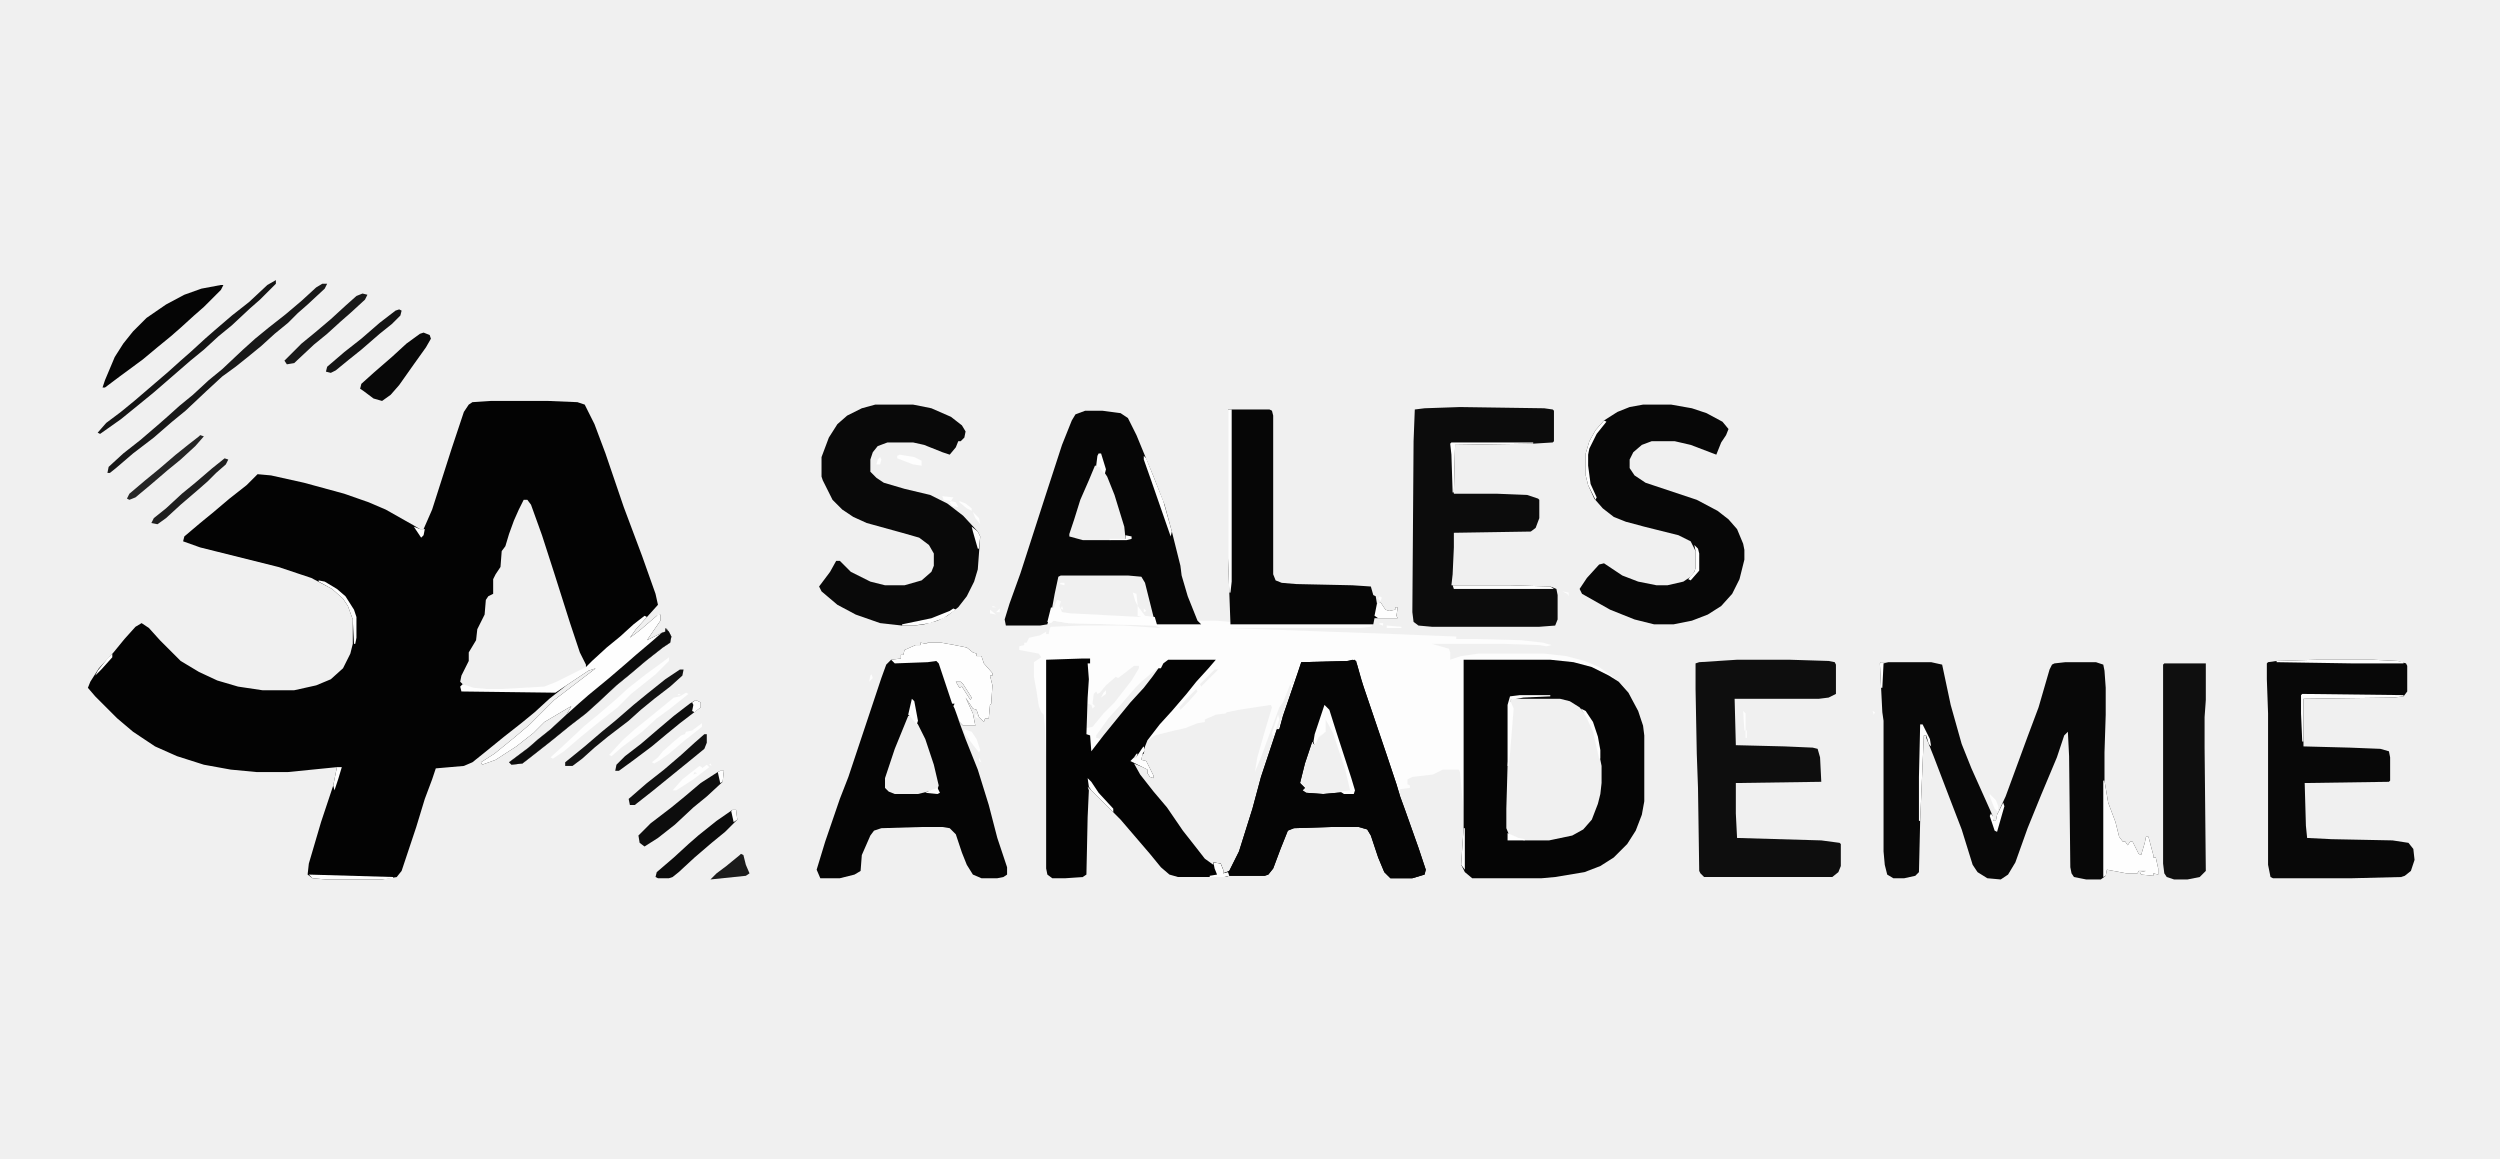
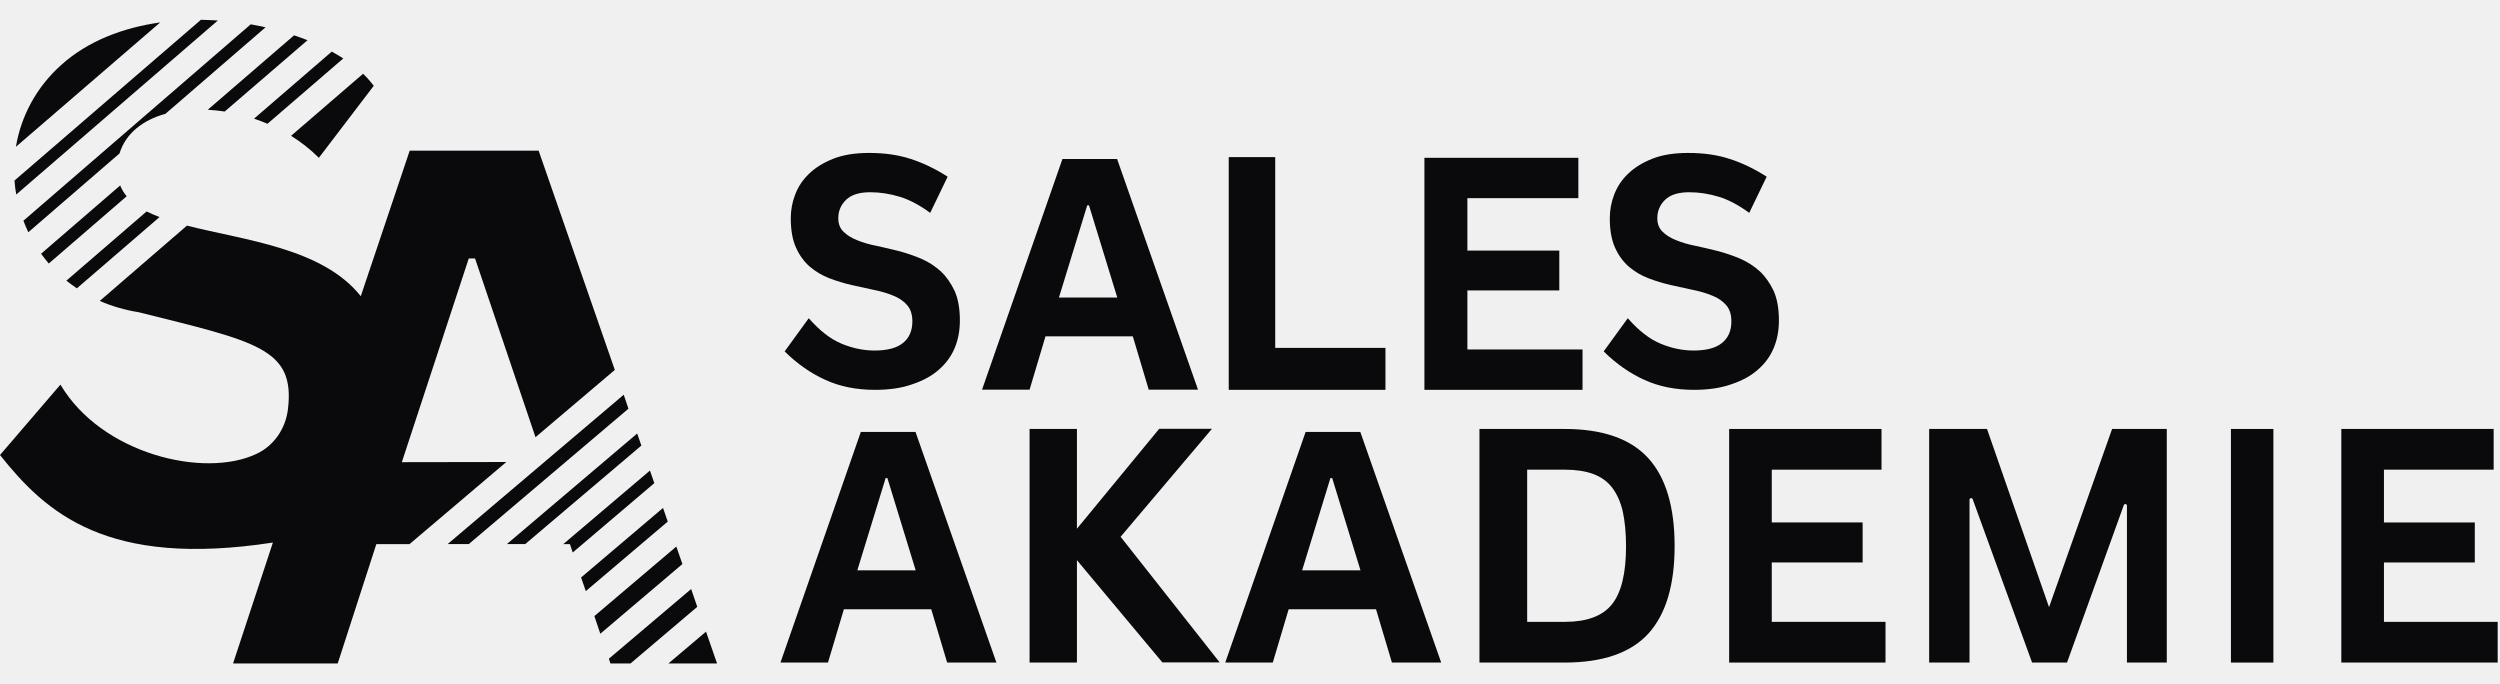
- <svg xmlns="http://www.w3.org/2000/svg" version="1.1" viewBox="0 0 2048 948" width="300" height="139">
-   <path transform="translate(1006,335)" d="m0 0h34l2 1 1 4v130l2 5 5 2 12 1 46 1 15 1 2 7 2 1 1 6 3-1 4 6 3 1 5-1v-2h2l-1 7 1 2h-19l-2 6-1 1-8 1h-111l139 5 50 2v2h15l38 1 18 2 7 2-4 1-6-1-29-1h-59l14 4 1 3v6l9-3 14-2h54l18 2 15 4 12 5 10 7 10 9 7 10 7 15 2 7 1 8v54l-2 11-5 13-7 11-11 11-11 7-13 5-24 4-11 1h-57l-6-5-3-6 1-16 1-14v-13l-3-33-1-2h-13l-8 4-17 2-4 2v4l2 1v2l-8 1-1 3 5 14 11 31 6 18-1 4-10 3h-18l-5-5-5-12-6-18-3-5-7-2h-22l-31 1-5 2-6 15-6 16-4 5-3 1h-29l-4 1h-38l-7-2-7-6-9-11-24-28-27-27 1 3-1 22-1 47-3 2-14 1h-11l-4-3-1-5v-88l-1-28-1-10-2-2-2-5-2-13-2-11v-12l6-4-2-3-16-3v-3l4-1v-2h2l2-4 9-2 5-3v2h2l1-5 1-1 25-1h35l30 2-5-2-71-2-12-2-5 3-6 1h-28l-1-5 4-13 9-25 20-62 14-43 8-20 3-5 8-3h14l15 2 6 4 7 14 14 34 9 23 6 22 7 28 1 8 5 17 8 20h15l12 1-2-52zm-109 46-5 12-7 16-5 16-4 12v2l11 3h22l13-1-1-10-8-26-6-15-4-6-4-3zm-28 89-3 2-3 14-1 14 2-2 2-7 2 1-1 4 1 5 9 2 37 2h21l-1-2-2 1 1-4 5 5 7 1-1-8-5-21-4-6-11-1zm271 31m-211 44-13 10-2-1-8 7-5 6-2 1-1-2-2 2-1 8 2 2-2 2-1-3-3-1-1 20 5-1 9-11 9-9 14-18 6-10v-2zm20 1m-1 1-13 11-5 5-12 14-10 11-10 14v2l4 1 8-9 11-14 13-15 7-8 8-10zm50 0m-3 1-12 12 1 2 14-14zm66 2m-1 3m-1 2-1 5 2-2zm-77 7m-1 1m-1 1-7 7-7 8 1 2 7-7 7-8zm259 8-2 1 1 5 1 6-4 43-1 35v16l2 5 8 4 5 1h20l19-4 9-5 7-8 5-13 2-8 1-9v-14l-5-25-5-13-8-10-8-5-8-2zm-182-12-6 15-3 4-15 41-5 12 2-12 6-21 6-20-1-2-26 4-10 2-1 1-8 1-9 4v2l-6 1-10 4-9 2-16 4-7 5-2 4-1 5h-1v6l3 1 7 14-4-4-1-3-5-4-6-1 2 6 9 12 9 11 11 14 8 12 11 14 7 9 6 5h2v-2l6 1 2 8 6-2 8-16 11-35 7-26 21-63 3-10zm-92 21m-1 1m121 5v12l-6 5-2 6-2-3-6 18-4 16 4 4-2 2 3 2 14 1 22-2 1-3-7-25-7-20-7-13zm-188 17m179 0 1 3zm-140 7m-1 1m-1 1v3zm-2 3m-1 1-2 3 1 3 2-6z" fill="#FDFDFD" />
-   <path transform="translate(402,328)" d="m0 0h47l24 1 6 2 8 16 9 24 15 44 15 40 11 31 2 9-18 20-5 7 8-6 14-12 3-1v5l-11 16 12-6 3-1 1-3 4 7-1 5-6 4-14 11-13 11-11 9-15 14-10 9-13 10-16 13-14 11-9 7-9 1-2-2 16-12 8-7 10-8 13-12 3-5 1-2-22 13-9 9-14 11-17 11-11 4-1-2 11-7 16-13 13-11 20-20 34-26-6 2-18 12-14 11-12 11-11 9-14 11-16 13-10 8-7 3-23 2-3 9-6 16-7 23-12 36-4 5-12 2h-46l-11-1-4-3 1-9 10-34 10-30 3-15-40 4h-26l-21-2-22-4-22-7-18-8-18-12-13-11-18-18-6-7 2-5 7-11 12-13 9-11 9-10 5-3 6 4 9 10 17 17 15 9 15 7 17 5 20 3h26l18-4 12-5 10-9 6-12 2-8v-20l-4-11-4-6-9-8-17-9-27-9-64-16-14-5 1-4 13-11 11-9 13-11 14-11 9-9 11 1 27 6 33 9 20 7 14 6 23 13 5 3h3l7-16 16-50 10-30 4-6 3-2zm27 81-4 8-4 9-4 11-3 10-3 4-1 13-4 6-2 4v12l-4 2-2 3-1 12-6 12-1 9-6 10v7l-6 12-1 5 4 4 7 2 11 1h12l35-2 10-4 24-12v-3l-5-10-8-24-13-41-10-31-9-25-3-4z" fill="#030303" />
-   <path transform="translate(887,539)" d="m0 0h6v4h-2l1 13-1 15-1 30 3 1 1 13 10-13 13-16 9-11 11-12 7-9 5-7h2l2-4 4-3h39l-6 7-10 11-8 10-12 14-10 11-10 13-2 5-1 6h-1l-1 5 4 1 6 12v2l-3-1-2-3v-3l-4-2-7-3 5 9 11 14 11 13 13 19 11 14 7 9 7 5v-2l6 1 2 5v3l5-2 8-16 11-35 7-26 13-39h2l3-11 12-35 3-9 38-1 6-1 2 5 5 17 19 56 8 24 3 10 4 11 11 31 6 18-1 4-10 3h-18l-5-5-5-12-6-18-3-5-7-2h-22l-31 1-5 2-6 15-6 16-4 5-3 1h-29l-4 1h-38l-7-2-7-6-9-11-24-28-27-27 1 3-1 22-1 47-3 2-14 1h-11l-4-3-1-5v-171zm198 48v12l-6 5-2 6-2-3-6 18-4 16 4 4-2 2 3 2 14 1 22-2 1-3-7-25-7-20-7-13zm-9 17 1 3zm-140 7m-1 1m-1 1v3zm-2 3m-1 1-2 3 1 3 2-6z" fill="#030303" />
-   <path transform="translate(1541,542)" d="m0 0h41l9 2 7 33 9 32 8 20 13 29 4 9 1 5h2l1-5 7-15 18-49 9-24 9-31 2-4 2-1 9-1h25l6 2 1 5 1 14v22l-1 31v23l3 18 6 16 3 12 3 4h2l2 3 2-3h2l5 10 2 1 3-10 1-5h2l4 15v2h2l2 9v5l-4-1v2l-10-1-1-2 5-1h-6l-1 2h-9l-16-3-1 5-4 3h-12l-10-2-2-3-1-5-1-91-1-20-3 3-6 18-13 31-11 27-10 28-6 10-6 4-11-1-8-5-4-6-9-29-10-26-13-34-6-15v-2h-2l-3 70-1 42-3 3-9 2h-9l-5-3-2-8-1-11v-107l-1-7-2-40z" fill="#080808" />
-   <path transform="translate(1199,540)" d="m0 0h71l19 2 15 4 14 7 8 5 8 9 8 15 4 12 1 8v54l-2 11-5 13-7 11-11 11-11 7-13 5-24 4-11 1h-57l-6-5-3-6 1-16 1-14zm40 32-2 1 1 5 1 6-4 43-1 35v16l2 5 8 4 5 1h20l19-4 9-5 7-8 5-13 2-8 1-9v-14l-5-25-5-13-8-10-8-5-8-2z" fill="#050505" />
-   <path transform="translate(754,526)" d="m0 0 5 1 1-1h11l11 2 10 2 5 4 3 1v2h4l2 6 7 8v2h-2l2 8-1 15-1 1-1 11h-3l-1 3-4-4-2-6-3-1-6-9 6 13 2 10h-10l-3-3-2-5 7 19 10 25 9 29 7 27 8 24v6l-3 2-5 1h-13l-7-3-5-8-4-10-5-15-5-5-6-1h-16l-34 1-6 2-3 4-7 16-1 13-5 3-12 3h-16l-3-7 7-23 12-35 7-18 27-81 4-11 4-4 8-1v-3h2l1-4 9-4h4zm29 32 3 5 2-1 7 11 1-2-7-11-2-2zm6 10 1 2zm7 5 1 2zm1 2m-16 1 1 2zm1 3 1 3zm11 5m1 1m-50 1-11 27-8 24v8l3 3 5 2h19l16-4 1-3-4-17-7-21-6-12-6-7z" fill="#050505" />
-   <path transform="translate(1108,540)" d="m0 0 3 1 4 15 21 62 8 24 3 10 4 11 11 31 6 18-1 4-10 3h-18l-5-5-5-12-6-18-3-5-7-2h-22l-31 1-5 2-6 15-6 16-4 5-3 1h-29l-4 1h-12v-1l6-1-2-5-1-5 6 1 2 5v3l5-2 8-16 11-35 7-26 13-39h2l3-11 12-35 3-9 38-1zm-23 47v12l-6 5-2 6-2-3-6 18-4 16 4 4-2 2 3 2 14 1 22-2 1-3-7-25-7-20-7-13zm-9 17 1 3z" fill="#050505" />
-   <path transform="translate(1196,333)" d="m0 0 69 1 7 1 1 1v25l-1 1-16 1-64 1-1 40h35l25 1 9 3 1 1v15l-3 8-4 3-63 1v12l-1 22-1 9h48l33 1 5 2 1 5v20l-2 5-13 1h-88l-11-1-4-3-1-8 1-140 1-26 8-1z" fill="#0C0C0C" />
-   <path transform="translate(889,336)" d="m0 0h14l15 2 6 4 7 14 14 34 9 23 6 22 7 28 1 8 5 17 8 20 3 3h-37l-2-6-7-28-3-5-11-1h-55l-2 1-3 14-2 11-4 14-6 1h-28l-1-5 4-13 9-25 20-62 14-43 8-20 3-5zm8 45-5 12-7 16-5 16-4 12v2l11 3h22l13-1-1-10-8-26-6-15-4-6-4-3z" fill="#060606" />
-   <path transform="translate(717,331)" d="m0 0h31l15 3 16 7 9 7 3 5-1 5-3 3h-2l-2 5-5 6-6-2-15-6-9-2h-21l-8 3-4 5-2 6v10l5 5 6 4 17 5 21 5 14 7 13 10 12 13 2 4-2 27-3 10-6 12-7 9-9 7-8 4-11 3-8 1h-10l-18-2-20-7-15-8-13-11-2-4 9-12 5-9h3l9 9 16 8 12 3h16l14-4 8-7 2-5v-10l-4-7-8-6-14-4-29-8-11-5-9-6-8-8-8-16-1-3v-16l6-16 7-11 8-7 12-6z" fill="#090909" />
-   <path transform="translate(1423,540)" d="m0 0h43l32 1 5 1 1 2v24l-6 3-8 1h-69l1 38 40 1 23 1 4 1 2 7 1 20-70 1v25l1 20 69 2 15 2 1 1v18l-2 5-5 4h-105l-3-3-1-2-1-68-1-28-1-53v-21l3-1z" fill="#0E0E0E" />
-   <path transform="translate(1898,540)" d="m0 0h46l20 1 7 2 1 2v21l-3 4-8 1-74 1v39l38 1 25 1 7 2 1 5v19l-1 1-69 1 1 35 1 10 20 1 50 1 13 2 4 5 1 9-3 9-5 4-3 1-40 1h-65l-2-1-2-10v-124l-1-28v-13l1-1 7-1z" fill="#080808" />
-   <path transform="translate(1346,331)" d="m0 0h23l17 3 12 4 13 7 5 6-2 5-4 6-4 10-21-8-13-3h-19l-8 3-7 6-3 6v7l4 6 9 6 42 14 17 9 9 7 7 8 5 12 1 5v8l-4 16-6 12-9 10-11 7-13 5-15 3h-16l-16-4-20-8-23-13-2-4 6-9 10-11 4-1 15 10 13 5 15 3h9l13-3 6-4 3-4 1-3v-14l-4-8-10-5-28-7-15-4-10-4-9-7-7-8-5-11-2-8v-18l3-10 5-9 7-8 11-7 10-4z" fill="#070707" />
-   <path transform="translate(1006,335)" d="m0 0h34l2 1 1 4v130l2 5 5 2 12 1 46 1 15 1 2 7 2 1 1 6 3-1 4 6 3 1 5-1v-2h2l-1 7 1 2h-19l-1 5h-117l-2-54z" fill="#060606" />
-   <path transform="translate(1773,543)" d="m0 0h34v30l-1 14v25l1 101-5 5-10 2h-11l-6-2-2-3-1-8v-163z" fill="#0F0F0F" />
-   <path transform="translate(539,503)" d="m0 0h2v5l-11 16 12-6 3-1 1-3 4 7-1 5-6 4-14 11-13 11-11 9-15 14-10 9-13 10-16 13-14 11-9 7-9 1-2-2 16-12 8-7 10-8 13-12 3-5 1-2-22 13-9 9-14 11-17 11-11 4-1-2 11-7 16-13 13-11 20-20 34-26-6 2-27 18-77-1-1-4 2-2 9 3 11 1h12l35-2 10-4 24-12 5-5 12-11 11-9 11-10 9-7 2 1-9 10-5 7 8-6 14-12z" fill="#FEFEFE" />
-   <path transform="translate(754,526)" d="m0 0 5 1 1-1h11l11 2 10 2 5 4 3 1v2h4l2 6 7 8v2h-2l2 8-1 15-1 1-1 11h-3l-1 3-4-4-2-6-3-1-6-9 6 13 2 10h-10l-3-3-4-11-1-2 1-2h-2l-11-33-2-2-7 1-27 1-3-3 8-1v-3h2l1-4 9-4h4zm29 32 3 5 2-1 7 11 1-2-7-11-2-2zm6 10 1 2zm7 5 1 2z" fill="#FEFEFE" />
-   <path transform="translate(181,233)" d="m0 0h2l-2 4-14 14-8 7-11 10-8 7-11 9-12 10-19 14-12 9h-2l2-6 8-19 7-11 8-10 11-11 16-11 15-8 14-5z" fill="#050505" />
-   <path transform="translate(1723,639)" d="m0 0h1l3 18 6 16 3 12 3 4h2l2 3 2-3h2l5 10 2 1 3-10 1-5h2l4 15v2h2l2 9v5l-4-1v2l-10-1-1-2 5-1h-6l-1 2h-9l-16-3-1 5-2 1z" fill="#FEFEFE" />
-   <path transform="translate(545,514)" d="m0 0 3 3 2 4-1 5-6 4-14 11-13 11-11 9-15 14-10 9-13 10-16 13-14 11-9 7-9 1-2-2 16-12 8-7 10-8 13-12 10-9 8-7 17-14 14-12 8-7 13-11 8-7 3-1z" fill="#0C0C0C" />
-   <path transform="translate(347,272)" d="m0 0 5 2 1 3-4 7-10 14-12 17-7 8-7 5-7-2-8-6-3-2 1-4 10-9 15-13 12-11 11-8z" fill="#080808" />
-   <path transform="translate(264,232)" d="m0 0h4l-2 4-14 13-8 7-8 8-11 9-11 10-11 9-10 8-11 8-13 12-17 16-11 9-15 13-17 13-14 12-5 4h-2l1-5 12-11 14-11 14-12 8-7 10-9 11-9 13-12 11-9 17-16 10-9 11-9 14-11 13-11 12-11z" fill="#181818" />
-   <path transform="translate(590,631)" d="m0 0h3l-1 9-13 12-11 9-15 14-14 11-11 7-4-3-1-6 10-10 17-13 11-9 13-11 14-9z" fill="#0D0D0D" />
-   <path transform="translate(600,663)" d="m0 0h3l1 8-10 10-11 9-14 12-13 12-5 4-3 1h-9l-2-1 1-4 14-12 12-11 8-7 15-12z" fill="#0B0B0B" />
-   <path transform="translate(226,229)" d="m0 0v3l-13 13-8 7-15 14-11 9-12 11-11 9-30 26-11 9-16 13-17 12-2-1 7-8 12-9 11-9 28-24 10-9 8-7 12-11 8-7 14-12 14-11 15-14z" fill="#141414" />
-   <path transform="translate(557,548)" d="m0 0h3l-1 5-10 9-13 10-11 9-10 9-17 13-11 9-10 9-8 6h-6v-3l16-13 14-12 11-9 15-13 11-9 15-12z" fill="#121212" />
-   <path transform="translate(866,491)" d="m0 0 3 1-1 4 2 5 7 1 58 3-3-1v-8l6 8 8 1 2 7-73-2-12-2-2 2-3-1 3-12 2 1z" fill="#FEFEFE" />
-   <path transform="translate(577,601)" d="m0 0h2v7l-2 5-11 9-32 26-14 11h-4l-1-5 15-13 14-11 14-12 11-10z" fill="#101010" />
-   <path transform="translate(570,573)" d="m0 0 4 2v4l-17 13-11 9-12 10-16 12-11 8h-3l1-5 7-7 13-10 14-12 13-11 13-10z" fill="#0E0E0E" />
-   <path transform="translate(297,240)" d="m0 0 4 1-2 4-12 11-8 7-11 10-11 9-16 15-6 1-2-3 14-14 11-9 13-11 12-11 9-8z" fill="#191919" />
-   <path transform="translate(548,538)" d="m0 0v3l-11 11-20 16-11 11-14 11-16 13-14 12-9 6-2-1 12-11 16-15 11-9 14-12 11-10 14-11 11-8z" fill="#FEFEFE" />
-   <path transform="translate(327,253)" d="m0 0 2 1-1 4-7 7-10 8-15 13-10 8-11 9-4 2-4-1 1-4 14-12 14-11 15-13 13-10z" fill="#131313" />
-   <path transform="translate(1006,335)" d="m0 0h3v141l-1 9h-1l-1-28z" fill="#FEFEFE" />
-   <path transform="translate(184,375)" d="m0 0 3 1-2 4-8 7-7 7-8 7-14 12-12 11-7 5-5-1 2-4 10-8 13-12 11-9 14-12z" fill="#1F1F1F" />
-   <path transform="translate(164,356)" d="m0 0 3 1-7 8-12 11-11 9-14 12-12 10-5 2-2-1 2-4 13-11 11-9 14-12 10-8 9-7z" fill="#252525" />
-   <path transform="translate(1085,577)" d="m0 0 4 4 6 19 12 37 3 10-1 3h-8l-3-2 8-1-4-17-10-30-6-11v10l-6 5-3 7-1-4 1-6 6-18z" fill="#FEFEFE" />
-   <path transform="translate(607,699)" d="m0 0 2 1 2 8 3 7-3 2-29 3 5-5 8-6 11-9z" fill="#1B1B1B" />
-   <path transform="translate(562,567)" d="m0 0 2 1-15 12-11 8-12 11-17 13-8 7-2-1 11-12 10-9 10-8 22-18 5-1z" fill="#FEFEFE" />
-   <path transform="translate(1886,568)" d="m0 0 83 1v1l-8 1-74 1v35h-1l-1-23v-15z" fill="#FEFEFE" />
-   <path transform="translate(1190,479)" d="m0 0h47l33 1 3 2h-82z" fill="#FEFEFE" />
-   <path transform="translate(1245,569)" d="m0 0h25v1l-22 1-11 2 3 7-3 37-1 10h-1v-50l2-7z" fill="#FEFEFE" />
-   <path transform="translate(1898,540)" d="m0 0h46l20 1 5 1v1h-42l-62-1v-1z" fill="#FEFEFE" />
-   <path transform="translate(1573,593)" d="m0 0h2l6 12 1 6-2-2-2-7h-2l-3 70h-1v-36z" fill="#FEFEFE" />
-   <path transform="translate(253,716)" d="m0 0 69 2v1l-9 1h-46l-11-1z" fill="#FEFEFE" />
-   <path transform="translate(575,592)" d="m0 0v3l-14 11-13 11-7 5-5 3-2-1 5-4 4-5 9-8 6-5 3-1 1-2 5-1z" fill="#FEFEFE" />
-   <path transform="translate(937,373)" d="m0 0 2 2 14 35 7 25-1 4-16-46-6-17z" fill="#FEFEFE" />
-   <path transform="translate(1129,493)" d="m0 0h2l4 6 3 1 5-1v-2h2l-1 7 1 2h-16l-3-2 2-10z" fill="#FEFEFE" />
-   <path transform="translate(1189,362)" d="m0 0h67v1l-64 1-1 39h-1l-1-31-1-9z" fill="#FEFEFE" />
-   <path transform="translate(261,475)" d="m0 0 5 1 10 6 7 6 7 11 2 6v17l-1 5h-1l-1-20-4-11-4-6-9-8-11-6z" fill="#FEFEFE" />
-   <path transform="translate(579,626)" d="m0 0 2 2-13 10-14 9h-3l8-9 14-11 2 1v1zm-8 5m-2 1-1 2 3-1z" fill="#FEFEFE" />
-   <path transform="translate(937,611)" d="m0 0 1 3-2 3-1 5 4 1 6 12v2l-3-1-2-3v-3l-14-7 3-3 1 1 6-9z" fill="#FEFEFE" />
-   <path transform="translate(1314,344)" d="m0 0 2 1-8 10-6 12-1 5v9l2 15 5 11-1 2-6-12-2-8v-18l3-10 5-9z" fill="#FEFEFE" />
-   <path transform="translate(781,498)" d="m0 0 2 1-10 7-11 4-13 2h-10v-1l24-5 15-6z" fill="#FEFEFE" />
-   <path transform="translate(737,372)" d="m0 0 12 2 6 3v4l-7-1-13-5v-2z" fill="#FEFEFE" />
-   <path transform="translate(994,706)" d="m0 0 6 1 2 5v3l4-1 1 3-4 1h-12v-1l6-1-2-5z" fill="#FEFEFE" />
-   <path transform="translate(1641,657)" d="m0 0 1 3-6 21-2-1-4-12 1-2 2 3v3h2l1-5z" fill="#FEFEFE" />
-   <path transform="translate(790,597)" d="m0 0 6 2 4 6 3 9-1 2-7-9-5-7z" fill="#FEFEFE" />
-   <path transform="translate(1295,580)" d="m0 0 4 2 6 9 4 12 2 11v7h-1l-5-22-5-11z" fill="#FEFEFE" />
-   <path transform="translate(747,572)" d="m0 0 2 2 3 16-1 3-5-6-2-2z" fill="#FEFEFE" />
-   <path transform="translate(900,371)" d="m0 0h2l4 13-1 4-4-5-3-2 1-8z" fill="#FEFEFE" />
-   <path transform="translate(891,637)" d="m0 0 3 3 6 9 12 13v3l-18-18-2-3z" fill="#FEFEFE" />
-   <path transform="translate(1199,678)" d="m0 0h1v34l-3-4 1-16z" fill="#FEFEFE" />
-   <path transform="translate(1388,446)" d="m0 0 3 3 1 4v14l-7 8-2-1 5-6 1-3v-14z" fill="#FEFEFE" />
-   <path transform="translate(276,628)" d="m0 0h4l-3 10-3 9-1-4z" fill="#FEFEFE" />
-   <path transform="translate(570,573)" d="m0 0 4 2v4l-5 4-2-1 1-5-1-2z" fill="#FEFEFE" />
-   <path transform="translate(796,431)" d="m0 0 5 4 2 4-1 10h-1l-4-14z" fill="#FEFEFE" />
-   <path transform="translate(1235,682)" d="m0 0 9 4 5 1v1h-14z" fill="#FEFEFE" />
-   <path transform="translate(1630,650)" d="m0 0 5 5 2 5v5l-3-3-4-10z" fill="#FEFEFE" />
-   <path transform="translate(92,535)" d="m0 0v3l-9 10-5 5 2-4 8-10z" fill="#FEFEFE" />
-   <path transform="translate(1541,542)" d="m0 0h6l-4 1-1 20h-1l-1-20z" fill="#FEFEFE" />
-   <path transform="translate(590,631)" d="m0 0h3l-1 9-2 1-2-9z" fill="#FEFEFE" />
-   <path transform="translate(339,431)" d="m0 0 5 2h4l-1 5-2 2z" fill="#FEFEFE" />
-   <path transform="translate(600,663)" d="m0 0h3l1 8-3 2-2-9z" fill="#FEFEFE" />
-   <path transform="translate(922,438)" d="m0 0 5 1v2l-4 1h-14v-1h13z" fill="#FEFEFE" />
-   <path transform="translate(768,645)" d="m0 0 2 4-2 1-10-1 4-2z" fill="#FEFEFE" />
-   <path transform="translate(1047,585)" d="m0 0 1 4-5 14-1-3z" fill="#FEFEFE" />
-   <path transform="translate(786,410)" d="m0 0 5 2 5 4v2l-4-2-6-5z" fill="#FEFEFE" />
-   <path transform="translate(772,406)" d="m0 0 9 1-2 3-6-1z" fill="#FEFEFE" />
-   <path transform="translate(779,410)" d="m0 0 4 1 2 4-5-1-2-3z" fill="#FEFEFE" />
-   <path transform="translate(1428,582)" d="m0 0 2 2v14h-1z" fill="#FEFEFE" />
-   <path transform="translate(928,485)" d="m0 0 3 1 1 10-2-4z" fill="#FEFEFE" />
-   <path transform="translate(797,419)" d="m0 0 5 5 1 5-4-5z" fill="#FEFEFE" />
-   <path transform="translate(1136,512)" d="m0 0 12 1v1h-12z" fill="#FEFEFE" />
-   <path transform="translate(721,374)" d="m0 0 1 2-1 4h-3l1-4z" fill="#FEFEFE" />
-   <path transform="translate(906,565)" d="m0 0v3l-4 3 2-4z" fill="#FEFEFE" />
-   <path transform="translate(714,552)" d="m0 0 1 3-3 3 1-5z" fill="#FEFEFE" />
-   <path transform="translate(811,499)" d="m0 0 5 4-5-1z" fill="#FEFEFE" />
-   <path transform="translate(1280,484)" d="m0 0 5 1v3l-1-2z" fill="#FEFEFE" />
-   <path transform="translate(819,498)" d="m0 0v3h-3z" fill="#FEFEFE" />
-   <path transform="translate(1130,488)" d="m0 0 2 1-1 3-2-2z" fill="#FEFEFE" />
-   <path transform="translate(869,477)" d="m0 0h3v2l-4-1z" fill="#FEFEFE" />
-   <path transform="translate(1430,598)" d="m0 0h1v6h-1z" fill="#FEFEFE" />
-   <path transform="translate(799,584)" d="m0 0 3 4-3-1z" fill="#FEFEFE" />
-   <path transform="translate(802,620)" d="m0 0 2 4-2-1z" fill="#FEFEFE" />
-   <path transform="translate(1130,510)" d="m0 0h3v2l-3-1z" fill="#FEFEFE" />
-   <path transform="translate(594,634)" d="m0 0 1 4z" fill="#FEFEFE" />
-   <path transform="translate(1534,582)" d="m0 0 2 1-1 2z" fill="#FEFEFE" />
-   <path transform="translate(556,568)" d="m0 0 2 1h-3z" fill="#FEFEFE" />
-   <path transform="translate(937,498)" d="m0 0 2 2-2 1z" fill="#FEFEFE" />
-   <path transform="translate(870,496)" d="m0 0 1 3-2-1z" fill="#FEFEFE" />
-   <path transform="translate(813,496)" d="m0 0 3 1h-3z" fill="#FEFEFE" />
-   <path transform="translate(611,697)" d="m0 0" fill="#FEFEFE" />
-   <path transform="translate(582,625)" d="m0 0 1 2-2-1z" fill="#FEFEFE" />
-   <path transform="translate(1049,580)" d="m0 0" fill="#FEFEFE" />
-   <path transform="translate(1050,577)" d="m0 0" fill="#FEFEFE" />
-   <path transform="translate(745,526)" d="m0 0 3 1z" fill="#FEFEFE" />
-   <path transform="translate(1629,648)" d="m0 0" fill="#FEFEFE" />
-   <path transform="translate(1039,610)" d="m0 0" fill="#FEFEFE" />
-   <path transform="translate(1048,583)" d="m0 0" fill="#FEFEFE" />
-   <path transform="translate(821,492)" d="m0 0" fill="#FEFEFE" />
-   <path transform="translate(803,432)" d="m0 0" fill="#FEFEFE" />
-   <path transform="translate(784,409)" d="m0 0 2 1z" fill="#FEFEFE" />
-   <path transform="translate(782,408)" d="m0 0 2 1z" fill="#FEFEFE" />
-   <path transform="translate(770,405)" d="m0 0 2 1z" fill="#FEFEFE" />
-   <path transform="translate(612,700)" d="m0 0" fill="#FEFEFE" />
-   <path transform="translate(612,694)" d="m0 0" fill="#FEFEFE" />
-   <path transform="translate(549,649)" d="m0 0" fill="#FEFEFE" />
-   <path transform="translate(550,648)" d="m0 0" fill="#FEFEFE" />
-   <path transform="translate(946,638)" d="m0 0" fill="#FEFEFE" />
-   <path transform="translate(945,637)" d="m0 0" fill="#FEFEFE" />
-   <path transform="translate(539,619)" d="m0 0" fill="#FEFEFE" />
-   <path transform="translate(1040,607)" d="m0 0" fill="#FEFEFE" />
-   <path transform="translate(1041,604)" d="m0 0" fill="#FEFEFE" />
-   <path transform="translate(945,603)" d="m0 0" fill="#FEFEFE" />
-   <path transform="translate(900,603)" d="m0 0" fill="#FEFEFE" />
-   <path transform="translate(560,601)" d="m0 0" fill="#FEFEFE" />
-   <path transform="translate(564,598)" d="m0 0" fill="#FEFEFE" />
-   <path transform="translate(565,597)" d="m0 0" fill="#FEFEFE" />
-   <path transform="translate(898,575)" d="m0 0" fill="#FEFEFE" />
-   <path transform="translate(899,574)" d="m0 0" fill="#FEFEFE" />
-   <path transform="translate(900,573)" d="m0 0" fill="#FEFEFE" />
-   <path transform="translate(901,571)" d="m0 0" fill="#FEFEFE" />
-   <path transform="translate(554,570)" d="m0 0" fill="#FEFEFE" />
-   <path transform="translate(558,567)" d="m0 0" fill="#FEFEFE" />
-   <path transform="translate(559,566)" d="m0 0" fill="#FEFEFE" />
-   <path transform="translate(561,565)" d="m0 0" fill="#FEFEFE" />
-   <path transform="translate(907,564)" d="m0 0" fill="#FEFEFE" />
-   <path transform="translate(908,563)" d="m0 0" fill="#FEFEFE" />
-   <path transform="translate(910,560)" d="m0 0" fill="#FEFEFE" />
-   <path transform="translate(786,560)" d="m0 0" fill="#FEFEFE" />
-   <path transform="translate(911,559)" d="m0 0" fill="#FEFEFE" />
-   <path transform="translate(912,558)" d="m0 0" fill="#FEFEFE" />
-   <path transform="translate(913,557)" d="m0 0" fill="#FEFEFE" />
-   <path transform="translate(914,556)" d="m0 0" fill="#FEFEFE" />
-   <path transform="translate(1189,536)" d="m0 0" fill="#FEFEFE" />
-   <path transform="translate(1134,511)" d="m0 0" fill="#FEFEFE" />
-   <path transform="translate(988,505)" d="m0 0" fill="#FEFEFE" />
-   <path transform="translate(939,502)" d="m0 0" fill="#FEFEFE" />
-   <path transform="translate(938,501)" d="m0 0" fill="#FEFEFE" />
-   <path transform="translate(792,490)" d="m0 0" fill="#FEFEFE" />
-   <path transform="translate(819,489)" d="m0 0" fill="#FEFEFE" />
-   <path transform="translate(793,489)" d="m0 0" fill="#FEFEFE" />
-   <path transform="translate(797,488)" d="m0 0" fill="#FEFEFE" />
-   <path transform="translate(794,488)" d="m0 0" fill="#FEFEFE" />
-   <path transform="translate(796,418)" d="m0 0" fill="#FEFEFE" />
+ <svg xmlns="http://www.w3.org/2000/svg" width="161" height="44" viewBox="0 0 161 44" fill="none">
+   <g clip-path="url(#clip0_4913_4847)">
+     <path d="M56.348 25.106C55.156 25.106 54.087 24.892 53.153 24.464C52.208 24.037 51.341 23.429 50.531 22.63L52.084 20.493C52.782 21.291 53.49 21.843 54.199 22.135C54.908 22.428 55.617 22.574 56.315 22.574C57.136 22.574 57.743 22.417 58.148 22.09C58.554 21.764 58.756 21.303 58.756 20.695C58.756 20.256 58.644 19.907 58.419 19.649C58.194 19.39 57.901 19.187 57.53 19.041C57.17 18.895 56.753 18.76 56.281 18.67C55.819 18.569 55.336 18.467 54.841 18.355C54.346 18.242 53.873 18.096 53.4 17.916C52.939 17.736 52.523 17.488 52.151 17.173C51.791 16.858 51.488 16.453 51.263 15.947C51.038 15.452 50.925 14.822 50.925 14.057C50.925 13.55 51.015 13.033 51.206 12.538C51.398 12.031 51.69 11.581 52.106 11.188C52.511 10.794 53.04 10.467 53.67 10.22C54.3 9.972 55.066 9.849 55.966 9.849C56.956 9.849 57.845 9.972 58.632 10.231C59.42 10.479 60.219 10.861 61.029 11.379L59.904 13.708C59.229 13.213 58.576 12.864 57.946 12.673C57.316 12.482 56.686 12.38 56.044 12.38C55.347 12.38 54.829 12.538 54.492 12.864C54.154 13.19 53.985 13.584 53.985 14.057C53.985 14.417 54.098 14.709 54.323 14.923C54.548 15.148 54.841 15.328 55.212 15.474C55.572 15.621 55.988 15.745 56.461 15.835C56.922 15.936 57.406 16.048 57.901 16.172C58.396 16.307 58.869 16.465 59.341 16.667C59.803 16.87 60.219 17.14 60.59 17.477C60.95 17.815 61.243 18.242 61.479 18.737C61.704 19.244 61.816 19.874 61.816 20.639C61.816 21.291 61.704 21.888 61.479 22.417C61.254 22.957 60.905 23.429 60.444 23.823C59.983 24.228 59.409 24.532 58.722 24.757C58.059 24.993 57.26 25.106 56.348 25.106Z" fill="#0A090C" />
+     <path d="M79.131 25.105V10.118H82.124V22.404H89.223V25.105H79.131Z" fill="#0A090C" />
+     <path d="M91.732 10.163H101.646V12.762H94.5V16.138H100.419V18.703H94.5V22.506H101.915V25.105H91.732V10.163Z" fill="#0A090C" />
+     <path d="M109.094 25.106C107.901 25.106 106.833 24.892 105.899 24.464C104.954 24.037 104.087 23.429 103.277 22.63L104.829 20.493C105.527 21.291 106.236 21.843 106.945 22.135C107.654 22.428 108.362 22.574 109.06 22.574C109.882 22.574 110.489 22.417 110.894 22.09C111.299 21.764 111.501 21.303 111.501 20.695C111.501 20.256 111.389 19.907 111.165 19.649C110.939 19.39 110.647 19.187 110.275 19.041C109.915 18.895 109.499 18.76 109.027 18.67C108.566 18.569 108.081 18.467 107.586 18.355C107.092 18.242 106.619 18.096 106.146 17.916C105.685 17.736 105.268 17.488 104.897 17.173C104.537 16.858 104.234 16.453 104.008 15.947C103.783 15.452 103.671 14.822 103.671 14.057C103.671 13.55 103.761 13.033 103.952 12.538C104.144 12.031 104.436 11.581 104.852 11.188C105.257 10.794 105.786 10.467 106.416 10.22C107.046 9.972 107.811 9.849 108.711 9.849C109.702 9.849 110.591 9.972 111.378 10.231C112.166 10.479 112.964 10.861 113.775 11.379L112.65 13.708C111.974 13.213 111.322 12.864 110.692 12.673C110.062 12.482 109.432 12.38 108.79 12.38C108.093 12.38 107.575 12.538 107.237 12.864C106.9 13.19 106.731 13.584 106.731 14.057C106.731 14.417 106.844 14.709 107.069 14.923C107.294 15.148 107.586 15.328 107.958 15.474C108.318 15.621 108.734 15.745 109.207 15.835C109.668 15.936 110.152 16.048 110.647 16.172C111.142 16.307 111.615 16.465 112.087 16.667C112.548 16.87 112.964 17.14 113.336 17.477C113.696 17.815 113.988 18.242 114.225 18.737C114.449 19.244 114.562 19.874 114.562 20.639C114.562 21.291 114.449 21.888 114.225 22.417C113.999 22.957 113.651 23.429 113.19 23.823C112.729 24.228 112.154 24.532 111.468 24.757C110.793 24.993 109.994 25.106 109.094 25.106Z" fill="#0A090C" />
+     <path d="M55.437 27.817H58.959L64.169 42.669H60.996L59.972 39.237H54.346L53.322 42.669H50.262L55.437 27.817ZM55.212 36.728H58.97L57.148 30.787H57.035L55.212 36.728Z" fill="#0A090C" />
+     <path d="M84.082 27.817H87.604L92.813 42.669H89.64L88.616 39.237H82.99L81.967 42.669H78.906L84.082 27.817ZM83.857 36.728H87.615L85.792 30.787H85.679L83.857 36.728Z" fill="#0A090C" />
+     <path d="M68.42 10.241H71.942L77.151 25.093H73.978L72.954 21.661H67.329L66.305 25.093H63.244L68.42 10.241ZM68.195 19.163H71.953L70.13 13.222H70.018L68.195 19.163Z" fill="#0A090C" />
+     <path d="M69.354 42.669H66.305V27.625H69.354V34.05L74.653 27.614H78.051L72.167 34.568L78.546 42.658H74.856L69.354 36.075V42.669Z" fill="#0A090C" />
+     <path d="M95.277 42.669V27.625H100.757C103.21 27.625 105.01 28.256 106.147 29.504C107.283 30.753 107.845 32.644 107.845 35.164C107.845 37.684 107.283 39.563 106.147 40.812C105.01 42.05 103.21 42.669 100.757 42.669H95.277ZM98.35 40.047H100.78C102.186 40.047 103.199 39.676 103.806 38.922C104.414 38.168 104.717 36.919 104.717 35.175C104.717 34.298 104.639 33.555 104.504 32.925C104.358 32.306 104.121 31.788 103.806 31.383C103.491 30.978 103.075 30.697 102.58 30.517C102.085 30.337 101.477 30.247 100.78 30.247H98.35V40.047Z" fill="#0A090C" />
+     <path d="M111.369 27.625H121.169V30.247H114.102V33.645H119.953V36.222H114.102V40.047H121.427V42.669H111.357V27.625H111.369Z" fill="#0A090C" />
+     <path d="M150.792 27.625H160.592V30.247H153.526V33.645H159.377V36.222H153.526V40.047H160.851V42.669H150.781V27.625H150.792Z" fill="#0A090C" />
+     <path d="M124.238 42.669V27.625H127.963L131.958 39.102L136.019 27.625H139.541V42.669H136.975V32.565C136.975 32.452 136.818 32.419 136.773 32.531L133.116 42.669H130.866L127.04 32.148C126.995 32.036 126.837 32.07 126.837 32.182V42.669H124.238Z" fill="#0A090C" />
+     <path d="M146.406 27.625H143.672V42.669H146.406V27.625Z" fill="#0A090C" />
+     <path d="M42.699 32.711L37.422 37.189L37.726 38.067L43.003 33.589L42.699 32.711Z" fill="#0A090C" />
+     <path d="M43.948 36.323L43.554 35.198L38.277 39.676L38.66 40.812L43.948 36.323Z" fill="#0A090C" />
+     <path d="M20.535 10.162L24.068 5.527C23.866 5.257 23.64 4.998 23.382 4.75L18.746 8.745C19.387 9.15 19.995 9.622 20.535 10.162Z" fill="#0A090C" />
+     <path d="M28.826 35.04H30.188L40.471 26.32L40.168 25.42L28.826 35.04Z" fill="#0A090C" />
+     <path d="M44.51 37.932L39.211 42.422L39.312 42.725H40.606L44.904 39.08L44.51 37.932Z" fill="#0A090C" />
+     <path d="M41.856 30.304L36.275 35.041H36.703L36.883 35.581L42.138 31.114L41.856 30.304Z" fill="#0A090C" />
+     <path d="M1.046 12.526L14.03 1.319C13.67 1.297 13.299 1.286 12.939 1.274L0.934 11.626C0.956 11.93 0.99 12.222 1.046 12.526Z" fill="#0A090C" />
+     <path d="M41.304 28.694L41.034 27.918L32.641 35.04H33.822L41.304 28.694Z" fill="#0A090C" />
+     <path d="M7.696 9.882C8.101 8.577 9.204 7.733 10.655 7.328L17.102 1.758C16.787 1.691 16.472 1.623 16.146 1.567L1.508 14.214C1.598 14.461 1.71 14.709 1.823 14.956L7.696 9.882Z" fill="#0A090C" />
+     <path d="M21.366 3.323L16.359 7.643C16.652 7.745 16.944 7.846 17.226 7.97L22.109 3.762C21.873 3.615 21.625 3.469 21.366 3.323Z" fill="#0A090C" />
+     <path d="M26.374 35.041L32.607 29.753L25.878 29.764L30.188 16.645H30.593L34.486 28.155L39.594 23.823L34.688 9.703H26.385L23.234 19.075C20.77 15.97 15.741 15.475 12.039 14.53L6.425 19.379C7.19 19.716 8.034 19.964 8.945 20.11C16.551 22.012 19.015 22.439 18.543 26.355C18.396 27.593 17.654 28.695 16.529 29.224C13.153 30.833 6.526 29.235 3.893 24.768L0 29.303C2.97 33.038 6.886 36.583 17.575 34.94L15.009 42.726H21.749L24.236 35.041H26.374Z" fill="#0A090C" />
+     <path d="M43.049 42.725H46.177L45.468 40.677L43.049 42.725Z" fill="#0A090C" />
+     <path d="M10.317 1.444C7.921 1.781 5.67 2.637 3.96 4.167C2.306 5.641 1.35 7.52 1.023 9.455L10.317 1.444Z" fill="#0A090C" />
+     <path d="M9.44 13.619L4.275 18.074C4.489 18.243 4.714 18.412 4.95 18.569L10.273 13.979C9.969 13.866 9.699 13.742 9.44 13.619Z" fill="#0A090C" />
+     <path d="M19.803 2.591C19.522 2.478 19.241 2.377 18.937 2.276L13.379 7.069C13.739 7.092 14.099 7.125 14.47 7.182L19.803 2.591Z" fill="#0A090C" />
+     <path d="M8.158 12.639C7.978 12.426 7.843 12.201 7.741 11.942L2.645 16.341C2.802 16.555 2.971 16.769 3.14 16.971L8.158 12.639Z" fill="#0A090C" />
+   </g>
+   <defs>
+     <clipPath id="clip0_4913_4847">
+       <rect width="160.852" height="43" fill="white" transform="translate(0 0.5)" />
+     </clipPath>
+   </defs>
</svg>
